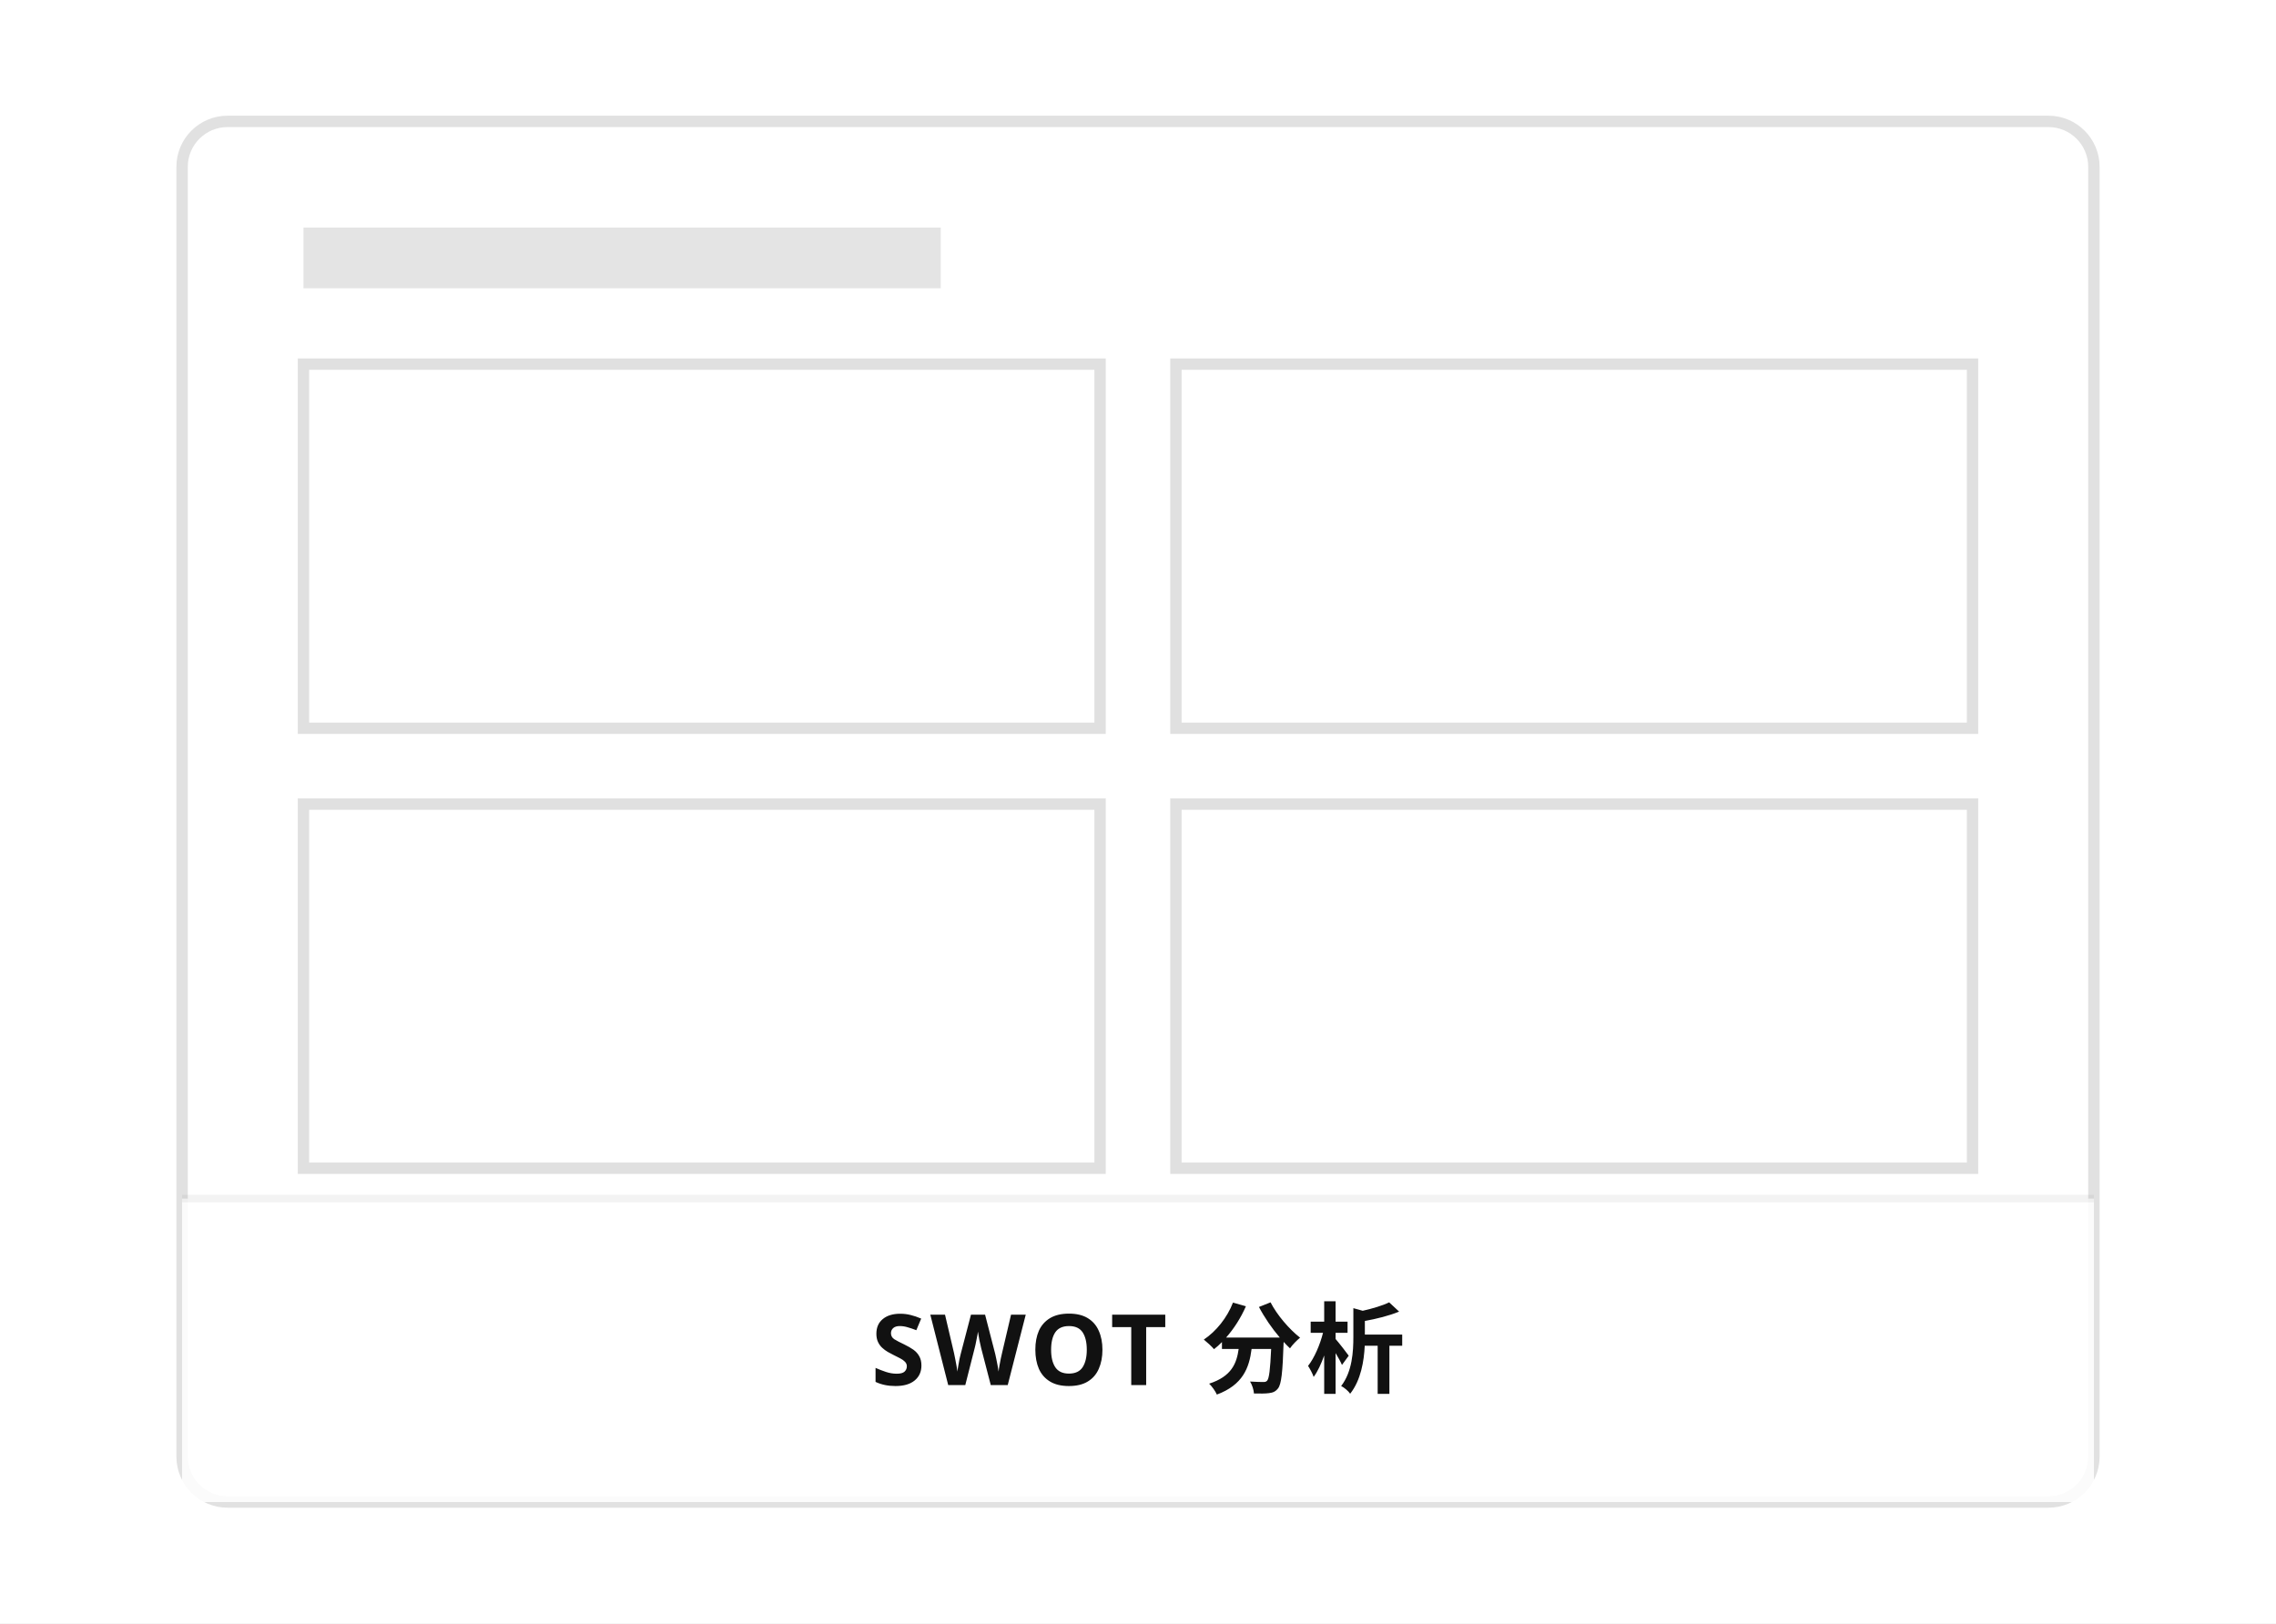
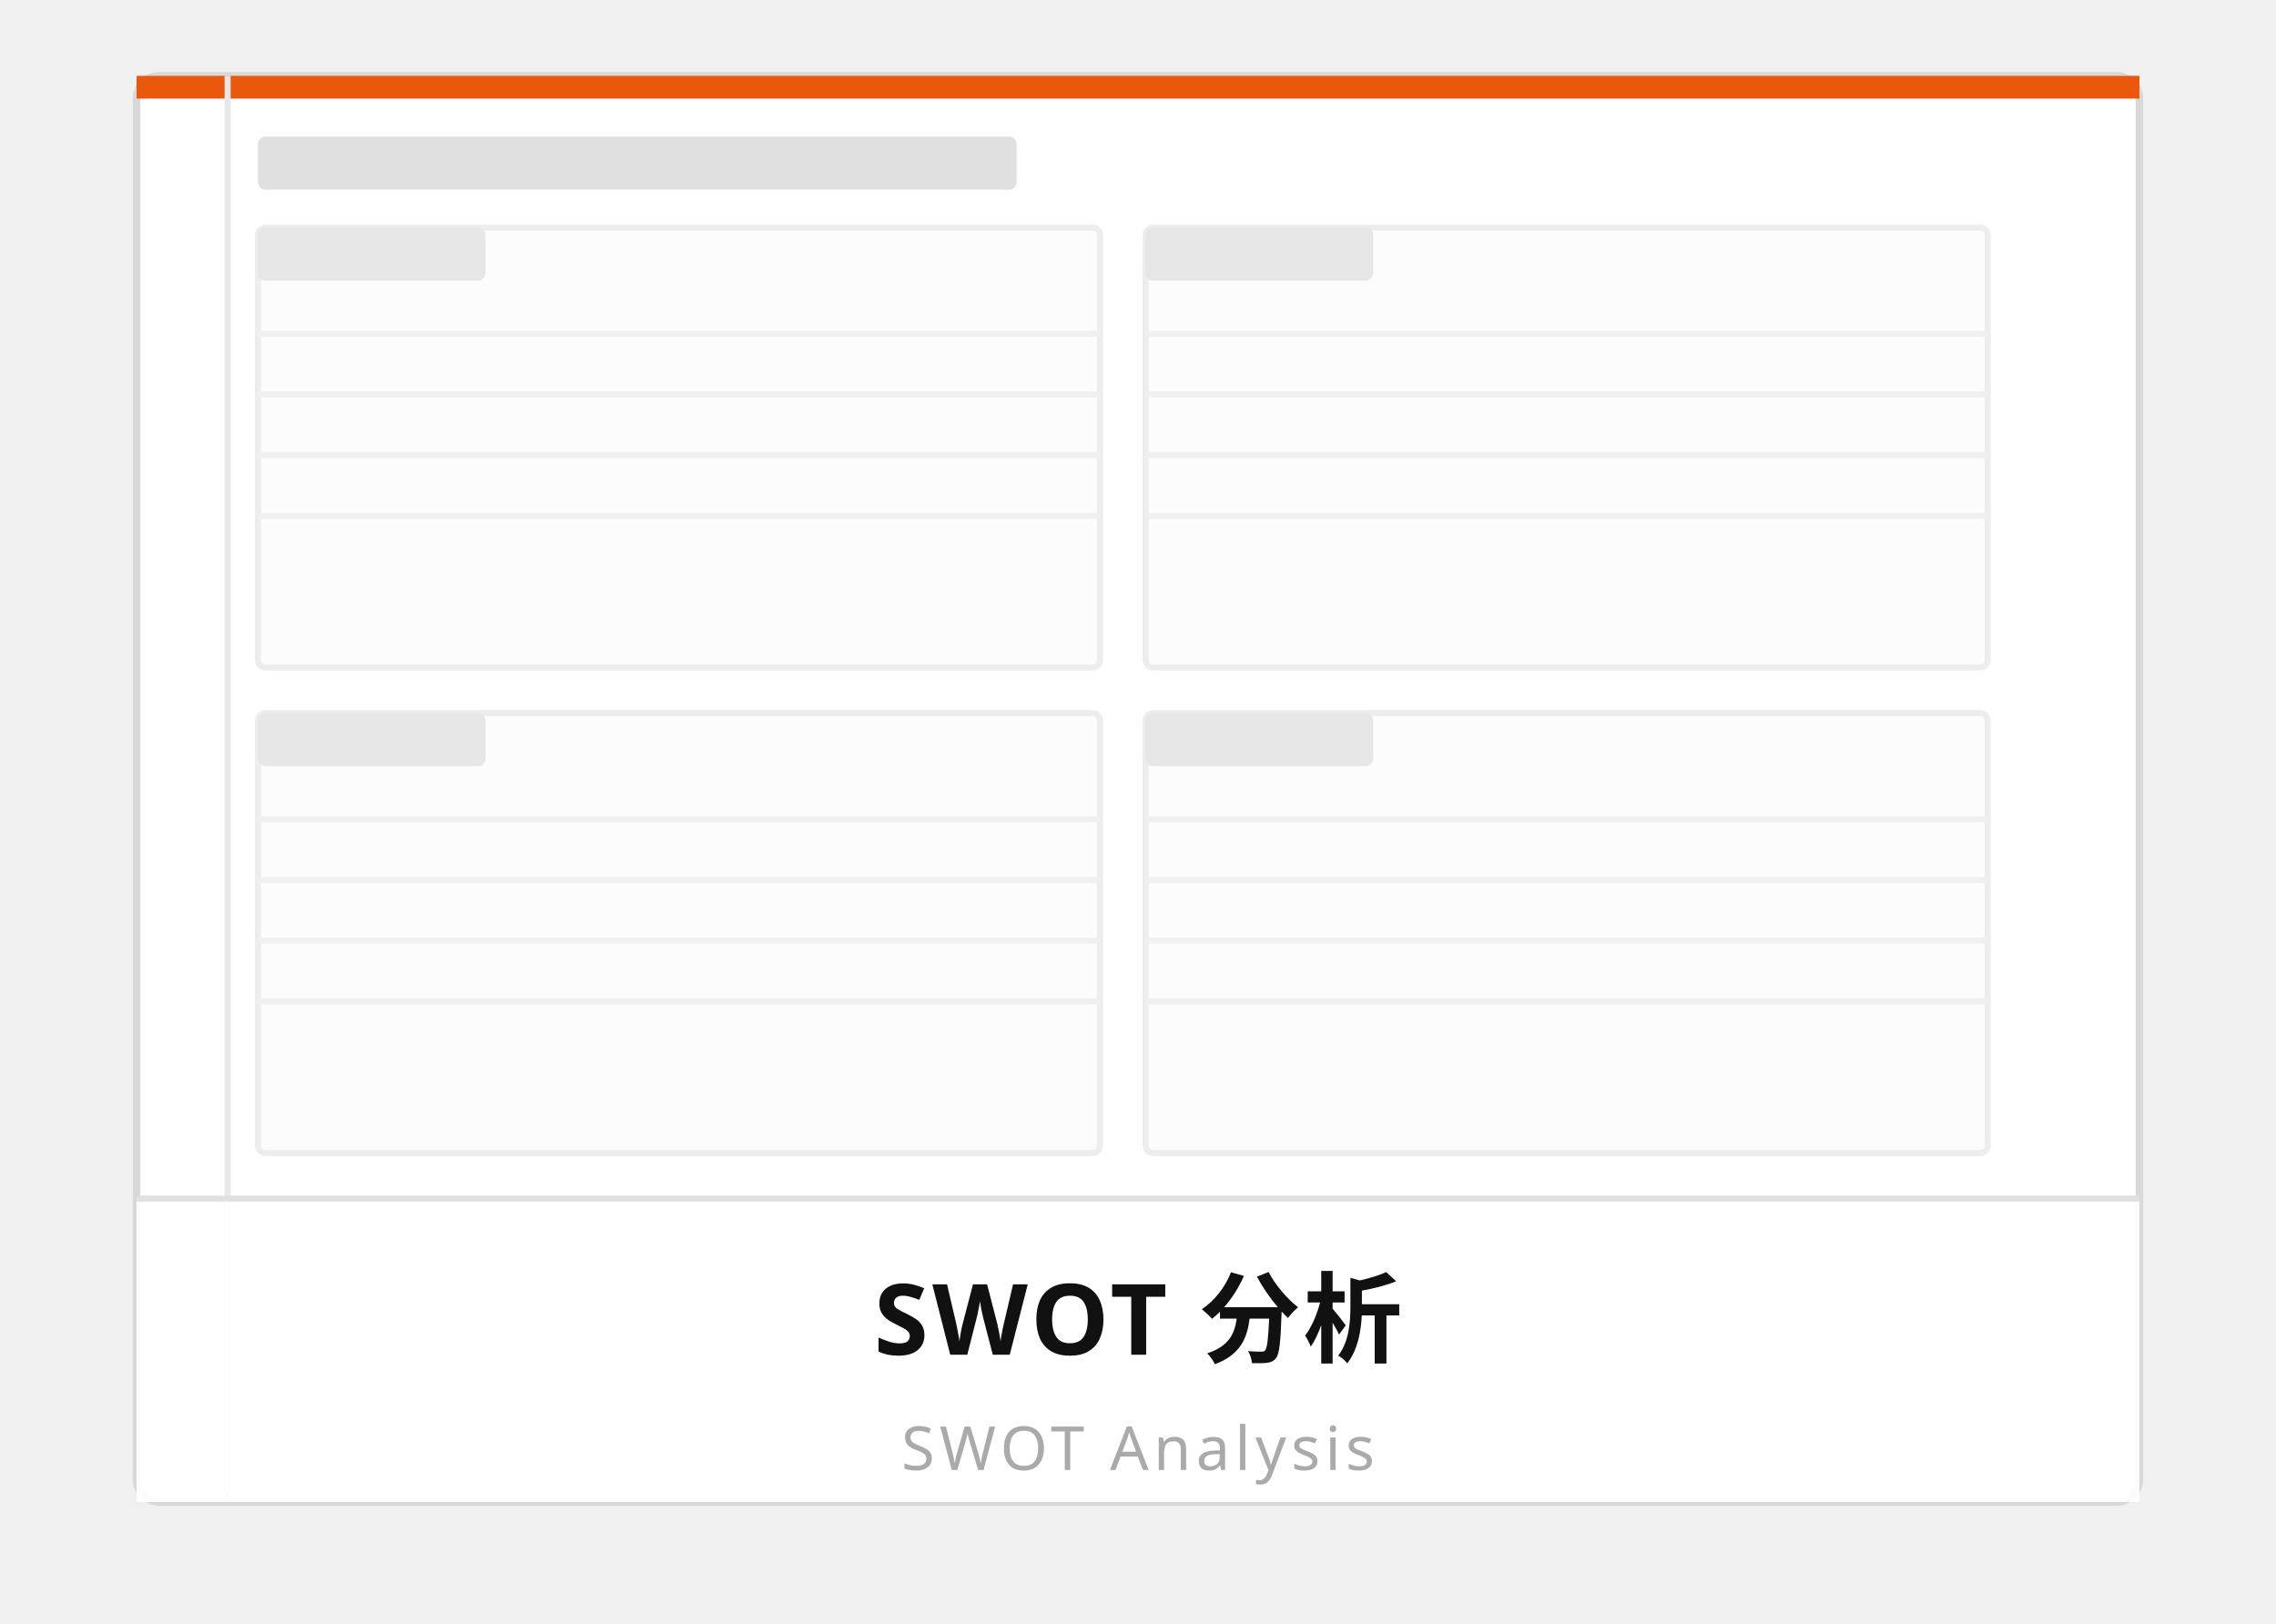
<svg xmlns="http://www.w3.org/2000/svg" viewBox="0 0 300 214">
-   <rect width="100%" height="100%" fill="#ffffff" />
-   <rect x="24" y="16" width="252" height="182" fill="#ffffff" stroke="#e1e1e1" stroke-width="1.5" rx="6" />
-   <g opacity="0.6">
-     <rect x="40" y="30" width="84" height="8" fill="#d2d2d2" stroke="none" stroke-width="1.5" rx="0" />
-     <rect x="40" y="48" width="105" height="48" fill="none" stroke="#ccc" stroke-width="1.5" rx="0" />
-     <rect x="155" y="48" width="105" height="48" fill="none" stroke="#ccc" stroke-width="1.5" rx="0" />
-     <rect x="40" y="106" width="105" height="48" fill="none" stroke="#ccc" stroke-width="1.5" rx="0" />
-     <rect x="155" y="106" width="105" height="48" fill="none" stroke="#ccc" stroke-width="1.5" rx="0" />
+   <rect width="300" height="214" fill="#f0f0f0" />
+   <rect x="18" y="10" width="264" height="188" rx="3" fill="#ffffff" stroke="#d8d8d8" stroke-width="1" />
+   <rect x="18" y="10" width="264" height="3" fill="#ea580c" />
+   <line x1="30" y1="10" x2="30" y2="198" stroke="#e8e8e8" stroke-width="0.8" />
+   <g opacity="0.65">
+     <rect x="34" y="18" width="100" height="7" rx="1" fill="#d0d0d0" />
+     <rect x="34" y="30" width="111" height="58" rx="1" fill="#fafafa" stroke="#e4e4e4" stroke-width="0.8" />
+     <rect x="34" y="30" width="30" height="7" rx="1" fill="#d8d8d8" />
+     <line x1="34" y1="44" x2="145" y2="44" stroke="#e8e8e8" stroke-width="0.8" />
+     <line x1="34" y1="52" x2="145" y2="52" stroke="#e8e8e8" stroke-width="0.8" />
+     <line x1="34" y1="60" x2="145" y2="60" stroke="#e8e8e8" stroke-width="0.8" />
+     <line x1="34" y1="68" x2="145" y2="68" stroke="#e8e8e8" stroke-width="0.8" />
+     <rect x="151" y="30" width="111" height="58" rx="1" fill="#fafafa" stroke="#e4e4e4" stroke-width="0.8" />
+     <rect x="151" y="30" width="30" height="7" rx="1" fill="#d8d8d8" />
+     <line x1="151" y1="44" x2="262" y2="44" stroke="#e8e8e8" stroke-width="0.8" />
+     <line x1="151" y1="52" x2="262" y2="52" stroke="#e8e8e8" stroke-width="0.8" />
+     <line x1="151" y1="60" x2="262" y2="60" stroke="#e8e8e8" stroke-width="0.8" />
+     <line x1="151" y1="68" x2="262" y2="68" stroke="#e8e8e8" stroke-width="0.8" />
+     <rect x="34" y="94" width="111" height="58" rx="1" fill="#fafafa" stroke="#e4e4e4" stroke-width="0.8" />
+     <rect x="34" y="94" width="30" height="7" rx="1" fill="#d8d8d8" />
+     <line x1="34" y1="108" x2="145" y2="108" stroke="#e8e8e8" stroke-width="0.8" />
+     <line x1="34" y1="116" x2="145" y2="116" stroke="#e8e8e8" stroke-width="0.8" />
+     <line x1="34" y1="124" x2="145" y2="124" stroke="#e8e8e8" stroke-width="0.8" />
+     <line x1="34" y1="132" x2="145" y2="132" stroke="#e8e8e8" stroke-width="0.8" />
+     <rect x="151" y="94" width="111" height="58" rx="1" fill="#fafafa" stroke="#e4e4e4" stroke-width="0.8" />
+     <rect x="151" y="94" width="30" height="7" rx="1" fill="#d8d8d8" />
+     <line x1="151" y1="108" x2="262" y2="108" stroke="#e8e8e8" stroke-width="0.8" />
+     <line x1="151" y1="116" x2="262" y2="116" stroke="#e8e8e8" stroke-width="0.8" />
+     <line x1="151" y1="124" x2="262" y2="124" stroke="#e8e8e8" stroke-width="0.8" />
+     <line x1="151" y1="132" x2="262" y2="132" stroke="#e8e8e8" stroke-width="0.8" />
  </g>
-   <rect x="24" y="158" width="252" height="40" fill="rgba(255,255,255,0.85)" />
-   <path d="M 24 158 L 276 158" stroke="rgba(0,0,0,0.05)" stroke-width="1" />
-   <text x="150" y="178" dominant-baseline="middle" text-anchor="middle" font-size="13" fill="#111" font-family="'PingFang TC', sans-serif" font-weight="600" letter-spacing="0.05em">SWOT 分析</text>
+   <rect x="18" y="158" width="264" height="40" fill="rgba(255,255,255,0.92)" />
+   <line x1="18" y1="158" x2="282" y2="158" stroke="#e0e0e0" stroke-width="0.8" />
+   <text x="150" y="174" dominant-baseline="middle" text-anchor="middle" font-size="13" fill="#111111" font-family="'PingFang TC','Microsoft JhengHei',sans-serif" font-weight="600" letter-spacing="0.04em">SWOT 分析</text>
+   <text x="150" y="191" dominant-baseline="middle" text-anchor="middle" font-size="8" fill="#aaaaaa" font-family="'PingFang TC','Microsoft JhengHei',sans-serif" letter-spacing="0.08em">SWOT Analysis</text>
</svg>
